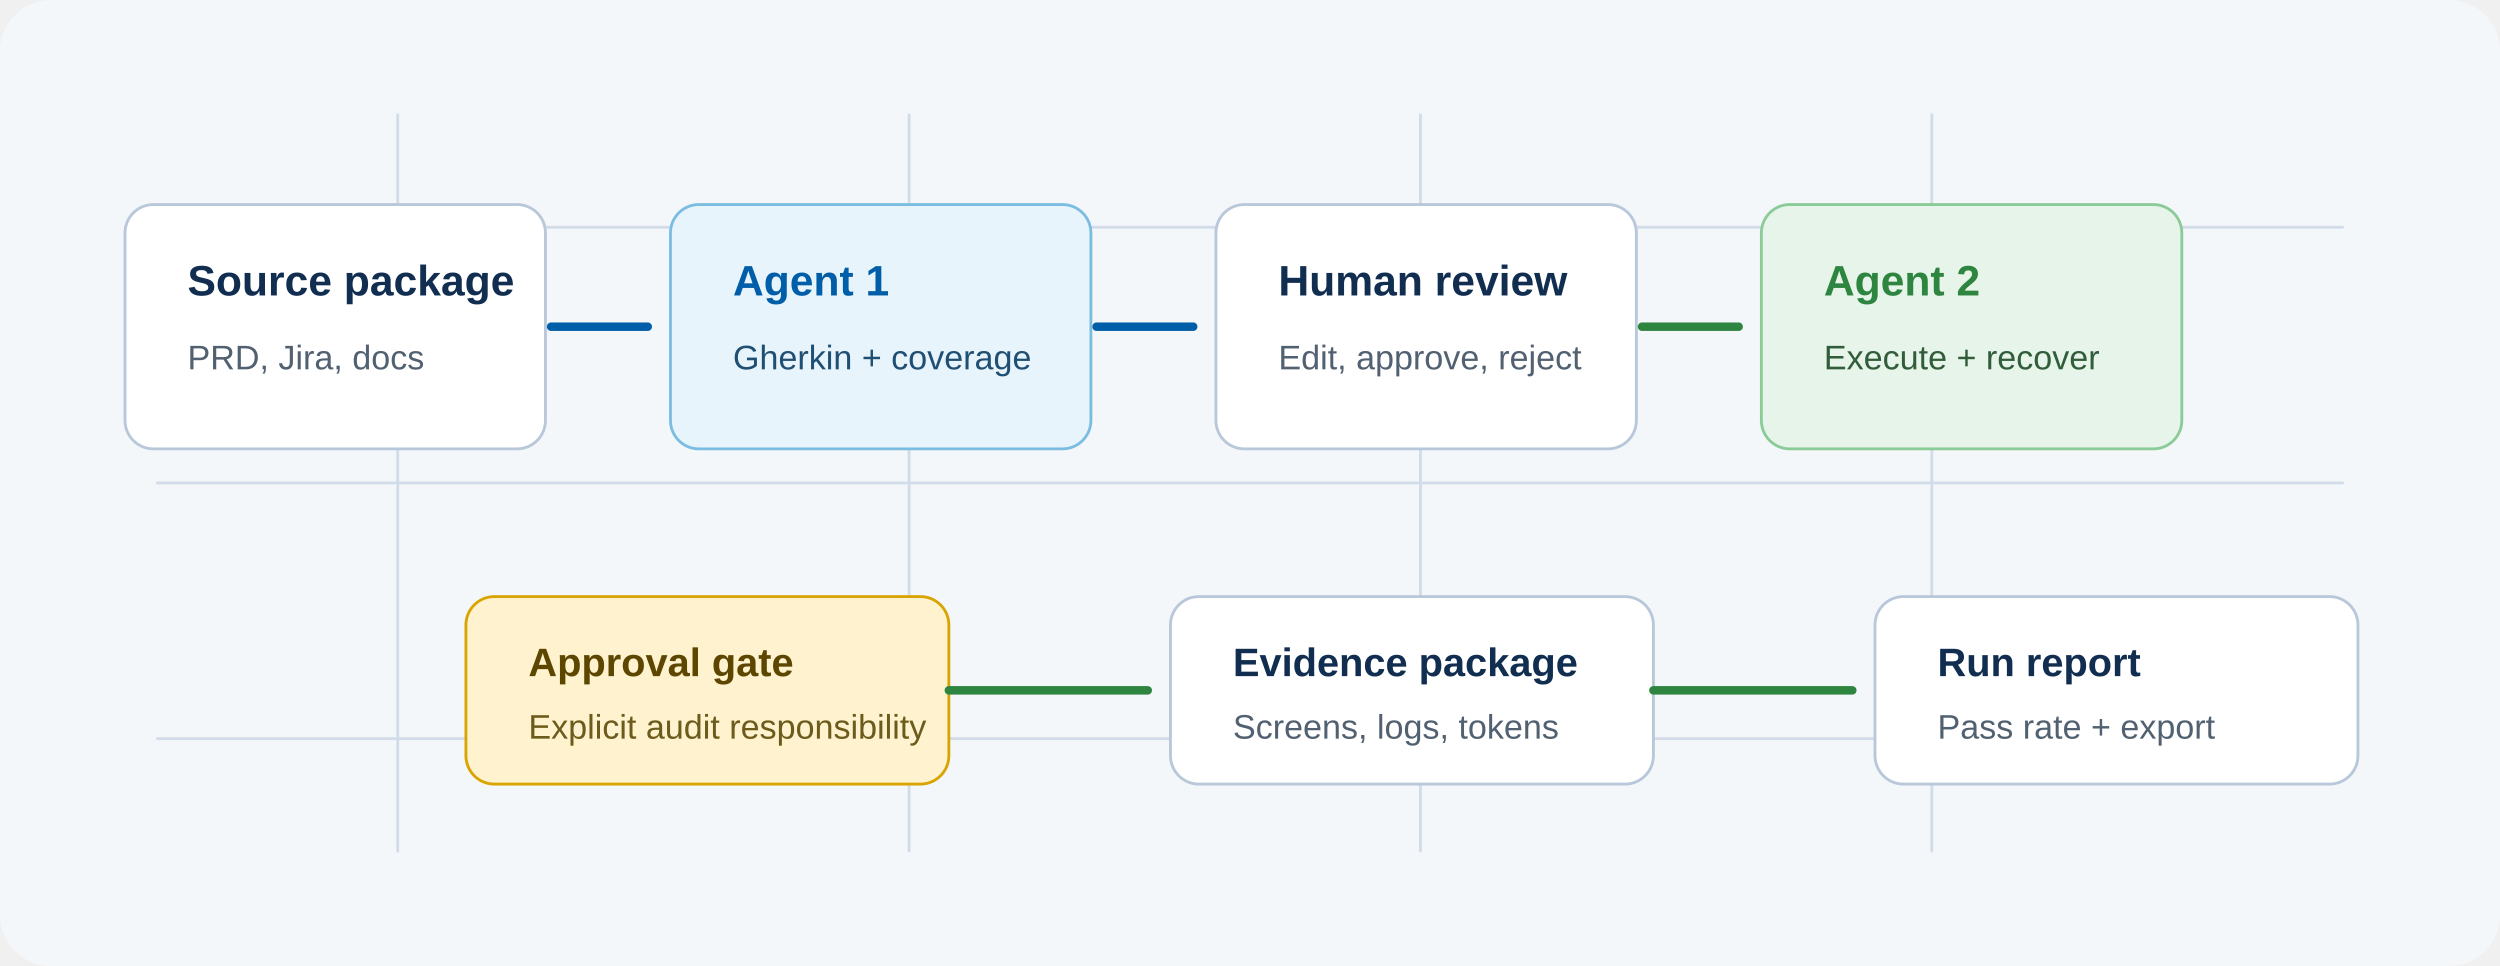
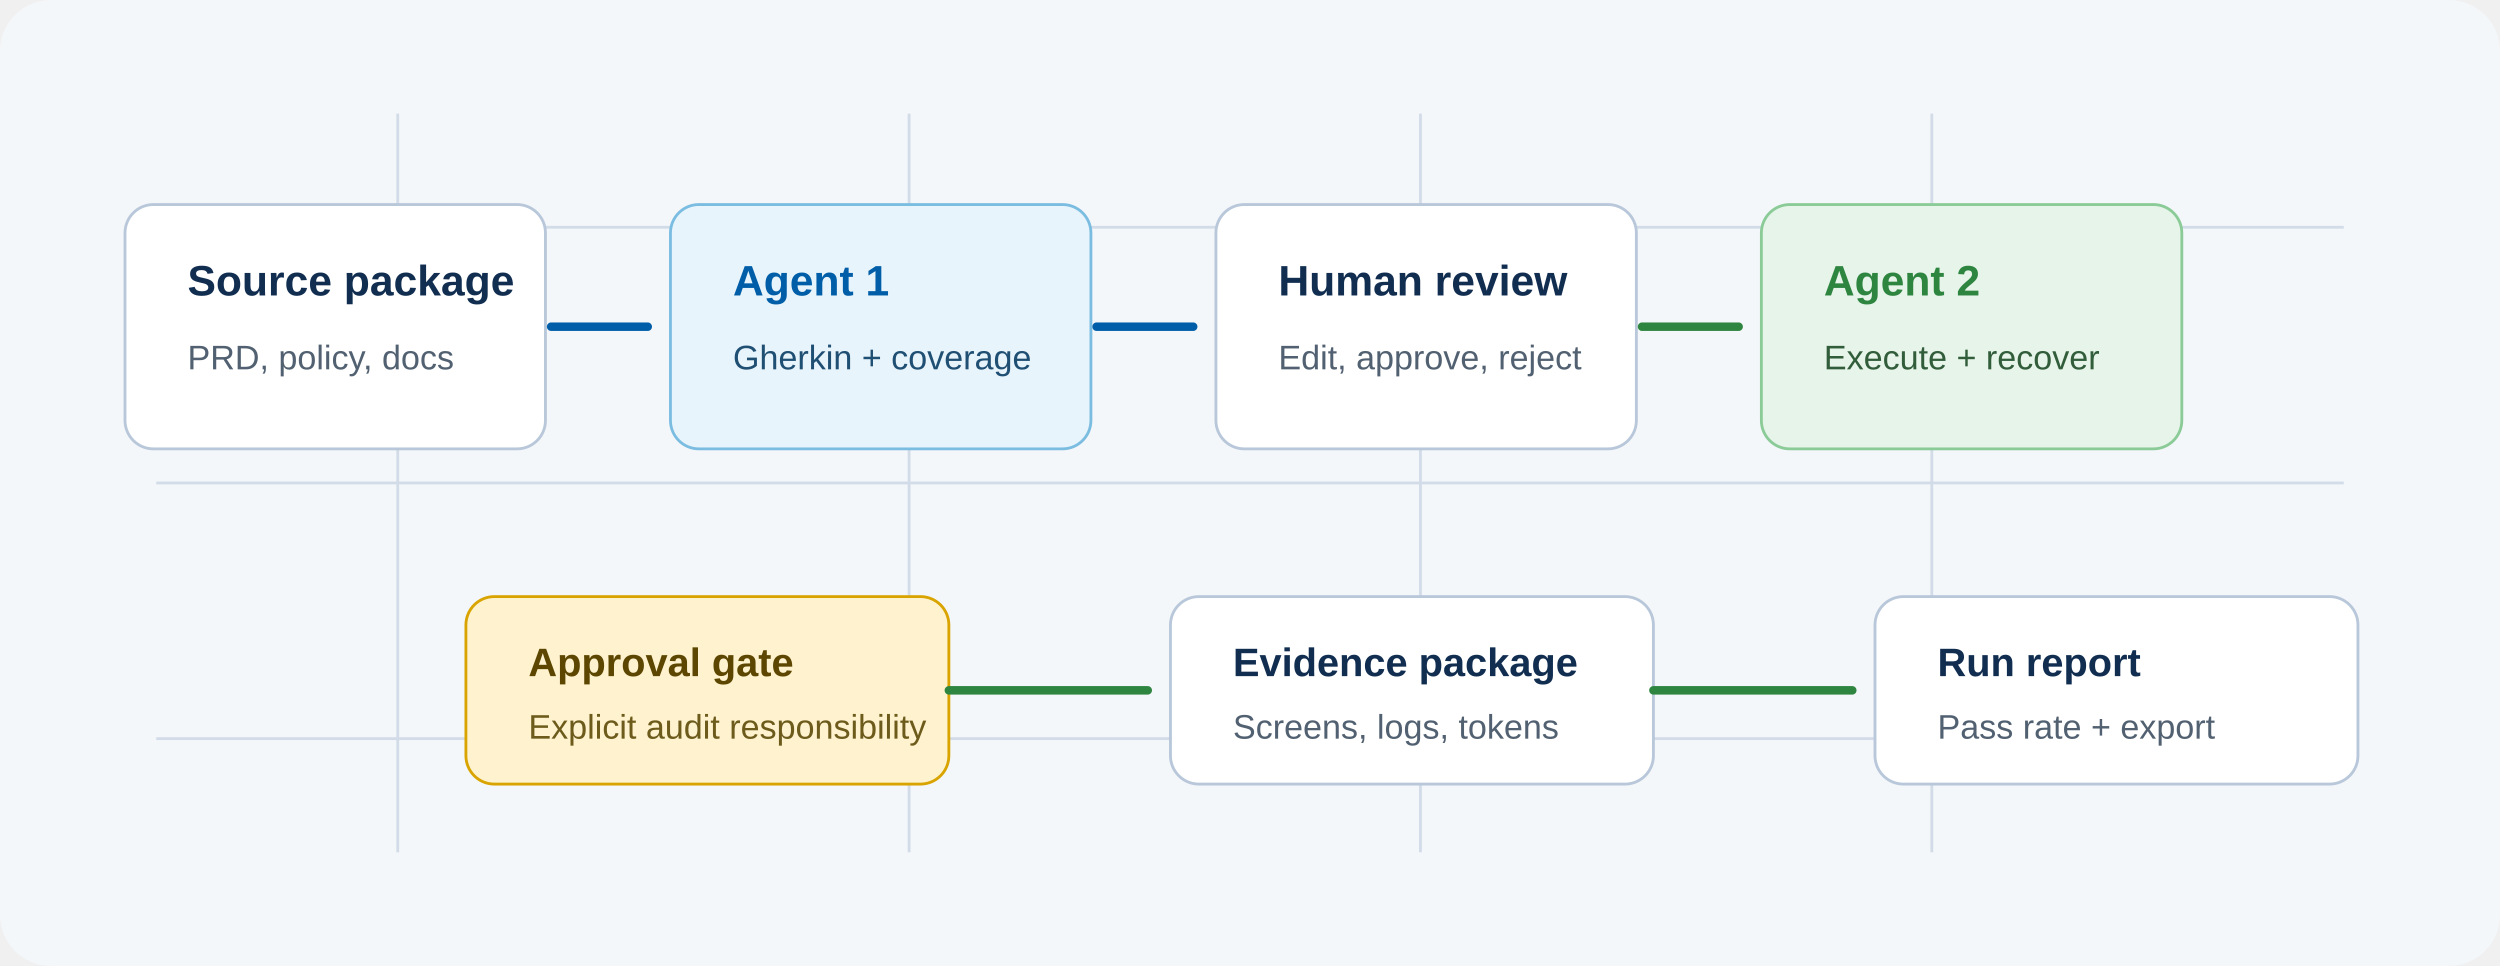
<svg xmlns="http://www.w3.org/2000/svg" width="880" height="340" viewBox="0 0 880 340" fill="none" role="img" aria-labelledby="title desc">
  <rect width="880" height="340" rx="18" fill="#F4F7FA" />
  <g stroke="#D2DCE8" stroke-width="1">
    <path d="M55 80H825" />
    <path d="M55 170H825" />
    <path d="M55 260H825" />
    <path d="M140 40V300" />
    <path d="M320 40V300" />
    <path d="M500 40V300" />
    <path d="M680 40V300" />
  </g>
  <g>
    <rect x="44" y="72" width="148" height="86" rx="10" fill="#FFFFFF" stroke="#B8C7D9" />
    <text x="66" y="104" fill="#112E51" font-family="Arial, sans-serif" font-size="15" font-weight="700">Source package</text>
-     <text x="66" y="130" fill="#526171" font-family="Arial, sans-serif" font-size="12">PRD, Jira, docs</text>
+     <text x="66" y="130" fill="#526171" font-family="Arial, sans-serif" font-size="12">PRD, policy, docs</text>
  </g>
  <g>
    <rect x="236" y="72" width="148" height="86" rx="10" fill="#E8F4FB" stroke="#7BBDE1" />
    <text x="258" y="104" fill="#005EA8" font-family="Arial, sans-serif" font-size="15" font-weight="700">Agent 1</text>
    <text x="258" y="130" fill="#204F74" font-family="Arial, sans-serif" font-size="12">Gherkin + coverage</text>
  </g>
  <g>
    <rect x="428" y="72" width="148" height="86" rx="10" fill="#FFFFFF" stroke="#B8C7D9" />
    <text x="450" y="104" fill="#112E51" font-family="Arial, sans-serif" font-size="15" font-weight="700">Human review</text>
    <text x="450" y="130" fill="#526171" font-family="Arial, sans-serif" font-size="12">Edit, approve, reject</text>
  </g>
  <g>
    <rect x="620" y="72" width="148" height="86" rx="10" fill="#E7F4EA" stroke="#8BCB98" />
    <text x="642" y="104" fill="#2E8540" font-family="Arial, sans-serif" font-size="15" font-weight="700">Agent 2</text>
    <text x="642" y="130" fill="#315D3A" font-family="Arial, sans-serif" font-size="12">Execute + recover</text>
  </g>
  <path d="M194 115H228" stroke="#005EA8" stroke-width="3" stroke-linecap="round" />
  <path d="M386 115H420" stroke="#005EA8" stroke-width="3" stroke-linecap="round" />
  <path d="M578 115H612" stroke="#2E8540" stroke-width="3" stroke-linecap="round" />
  <g>
    <rect x="164" y="210" width="170" height="66" rx="10" fill="#FFF3CF" stroke="#D9A400" />
    <text x="186" y="238" fill="#5C4600" font-family="Arial, sans-serif" font-size="14" font-weight="700">Approval gate</text>
    <text x="186" y="260" fill="#6D5B1C" font-family="Arial, sans-serif" font-size="12">Explicit audit responsibility</text>
  </g>
  <g>
    <rect x="412" y="210" width="170" height="66" rx="10" fill="#FFFFFF" stroke="#B8C7D9" />
    <text x="434" y="238" fill="#112E51" font-family="Arial, sans-serif" font-size="14" font-weight="700">Evidence package</text>
    <text x="434" y="260" fill="#526171" font-family="Arial, sans-serif" font-size="12">Screens, logs, tokens</text>
  </g>
  <g>
    <rect x="660" y="210" width="170" height="66" rx="10" fill="#FFFFFF" stroke="#B8C7D9" />
    <text x="682" y="238" fill="#112E51" font-family="Arial, sans-serif" font-size="14" font-weight="700">Run report</text>
    <text x="682" y="260" fill="#526171" font-family="Arial, sans-serif" font-size="12">Pass rate + export</text>
  </g>
  <path d="M334 243H404" stroke="#2E8540" stroke-width="3" stroke-linecap="round" />
  <path d="M582 243H652" stroke="#2E8540" stroke-width="3" stroke-linecap="round" />
</svg>
